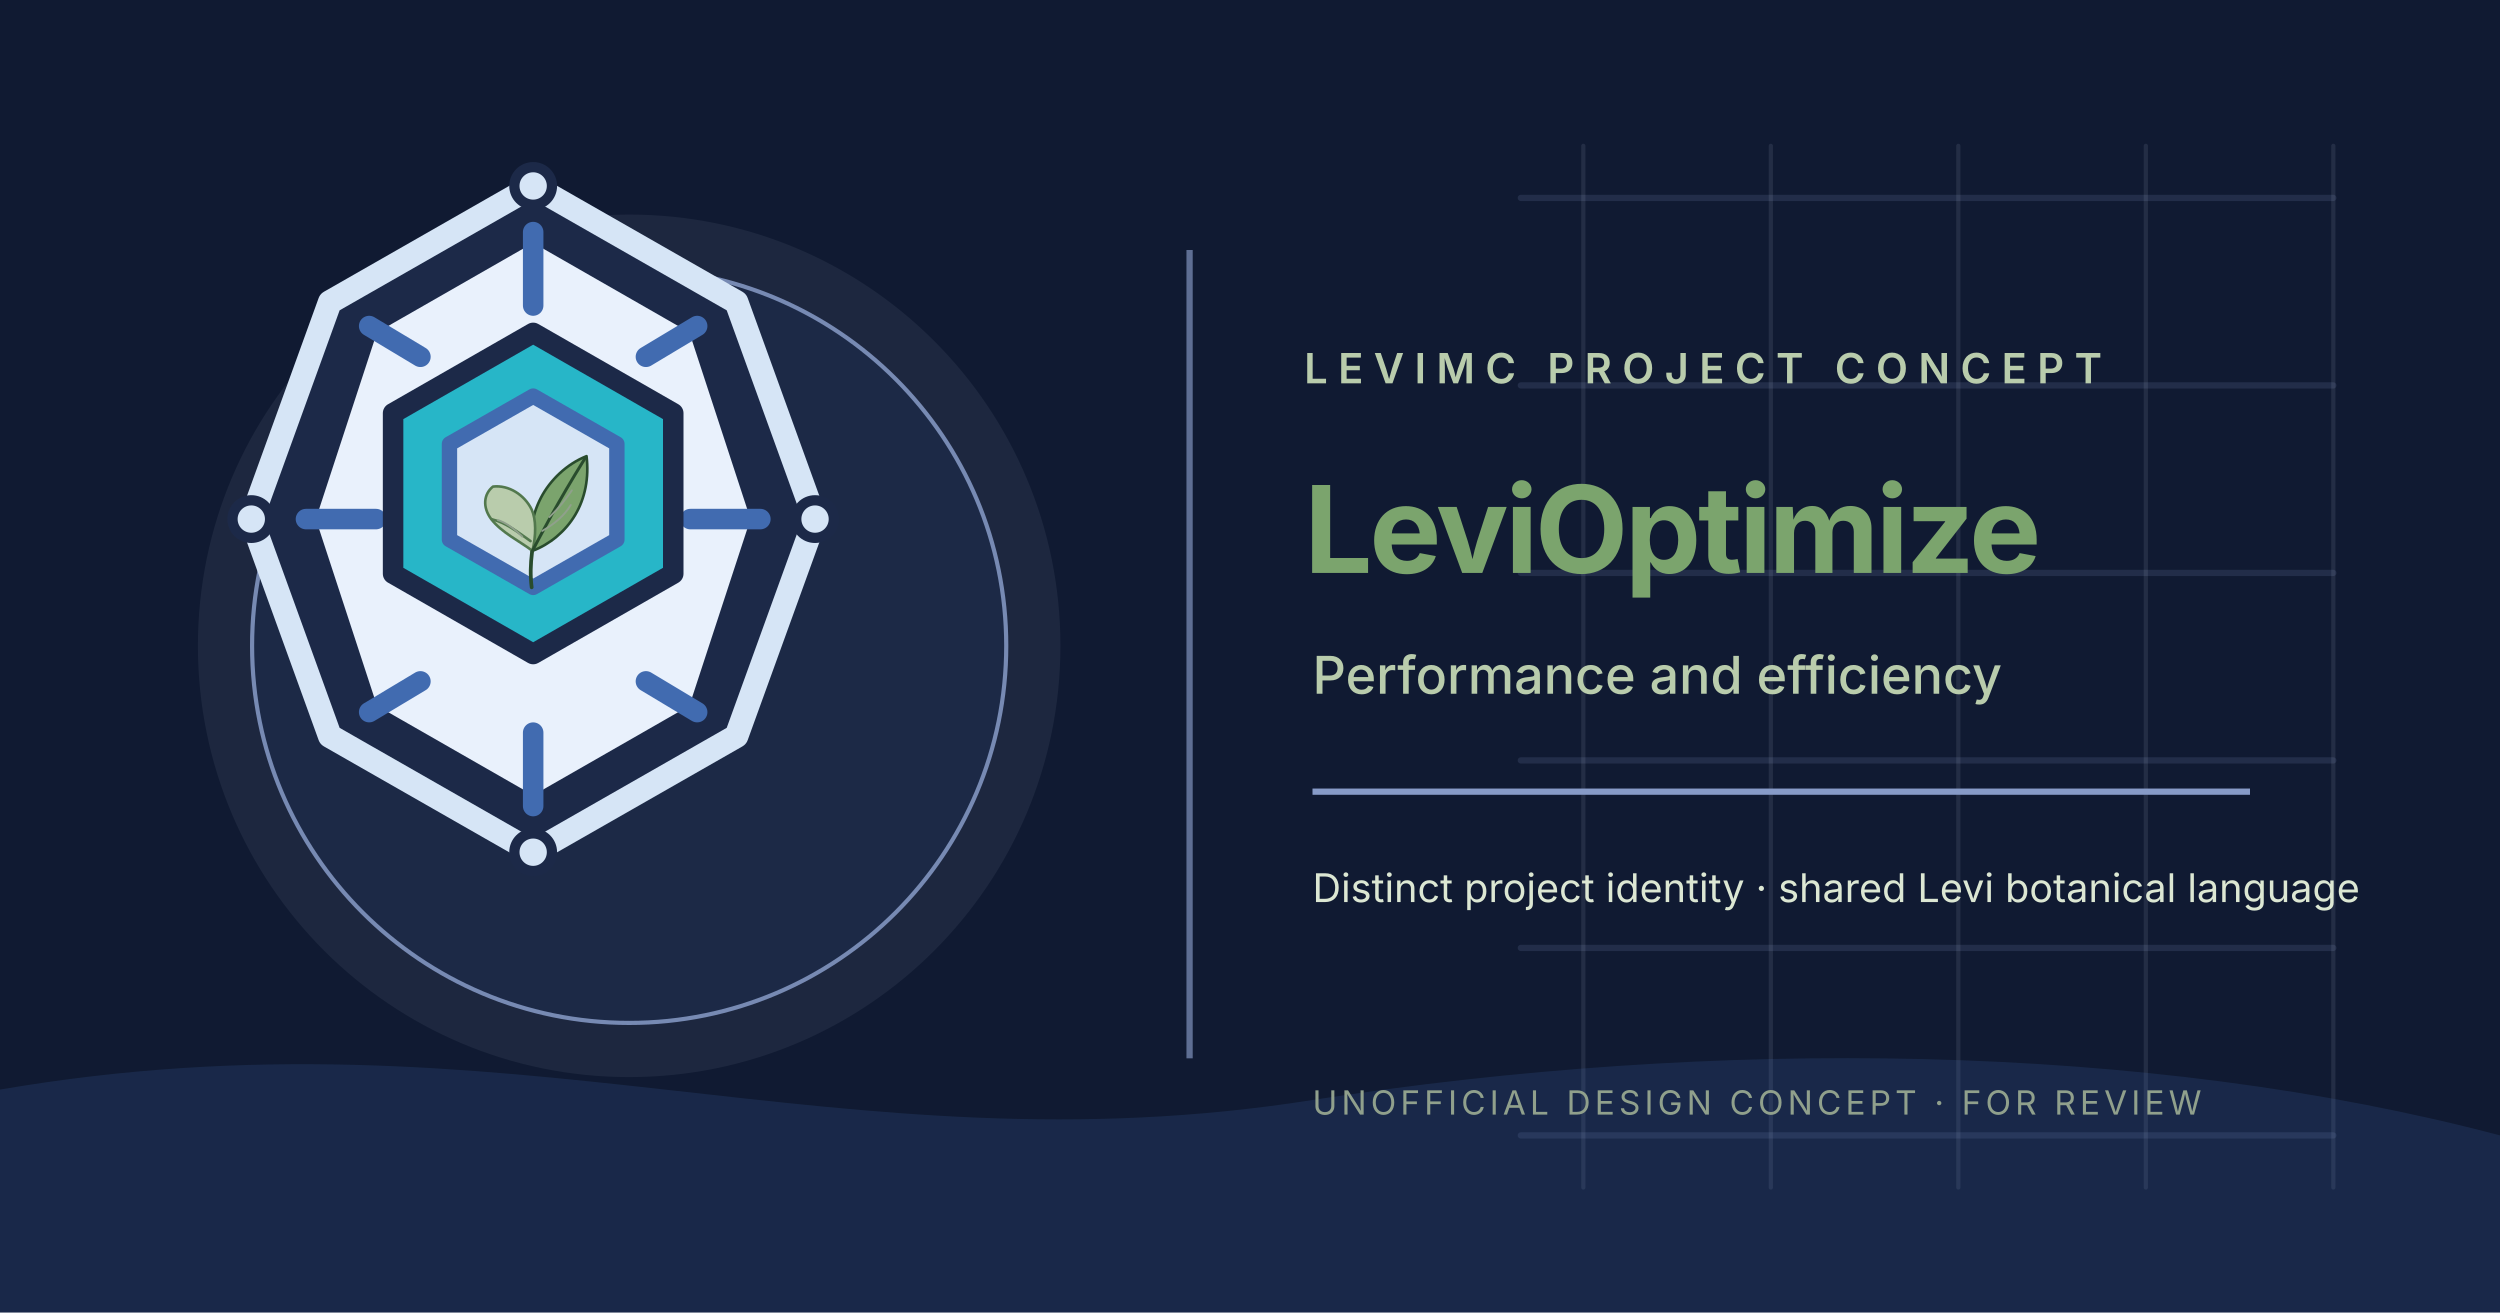
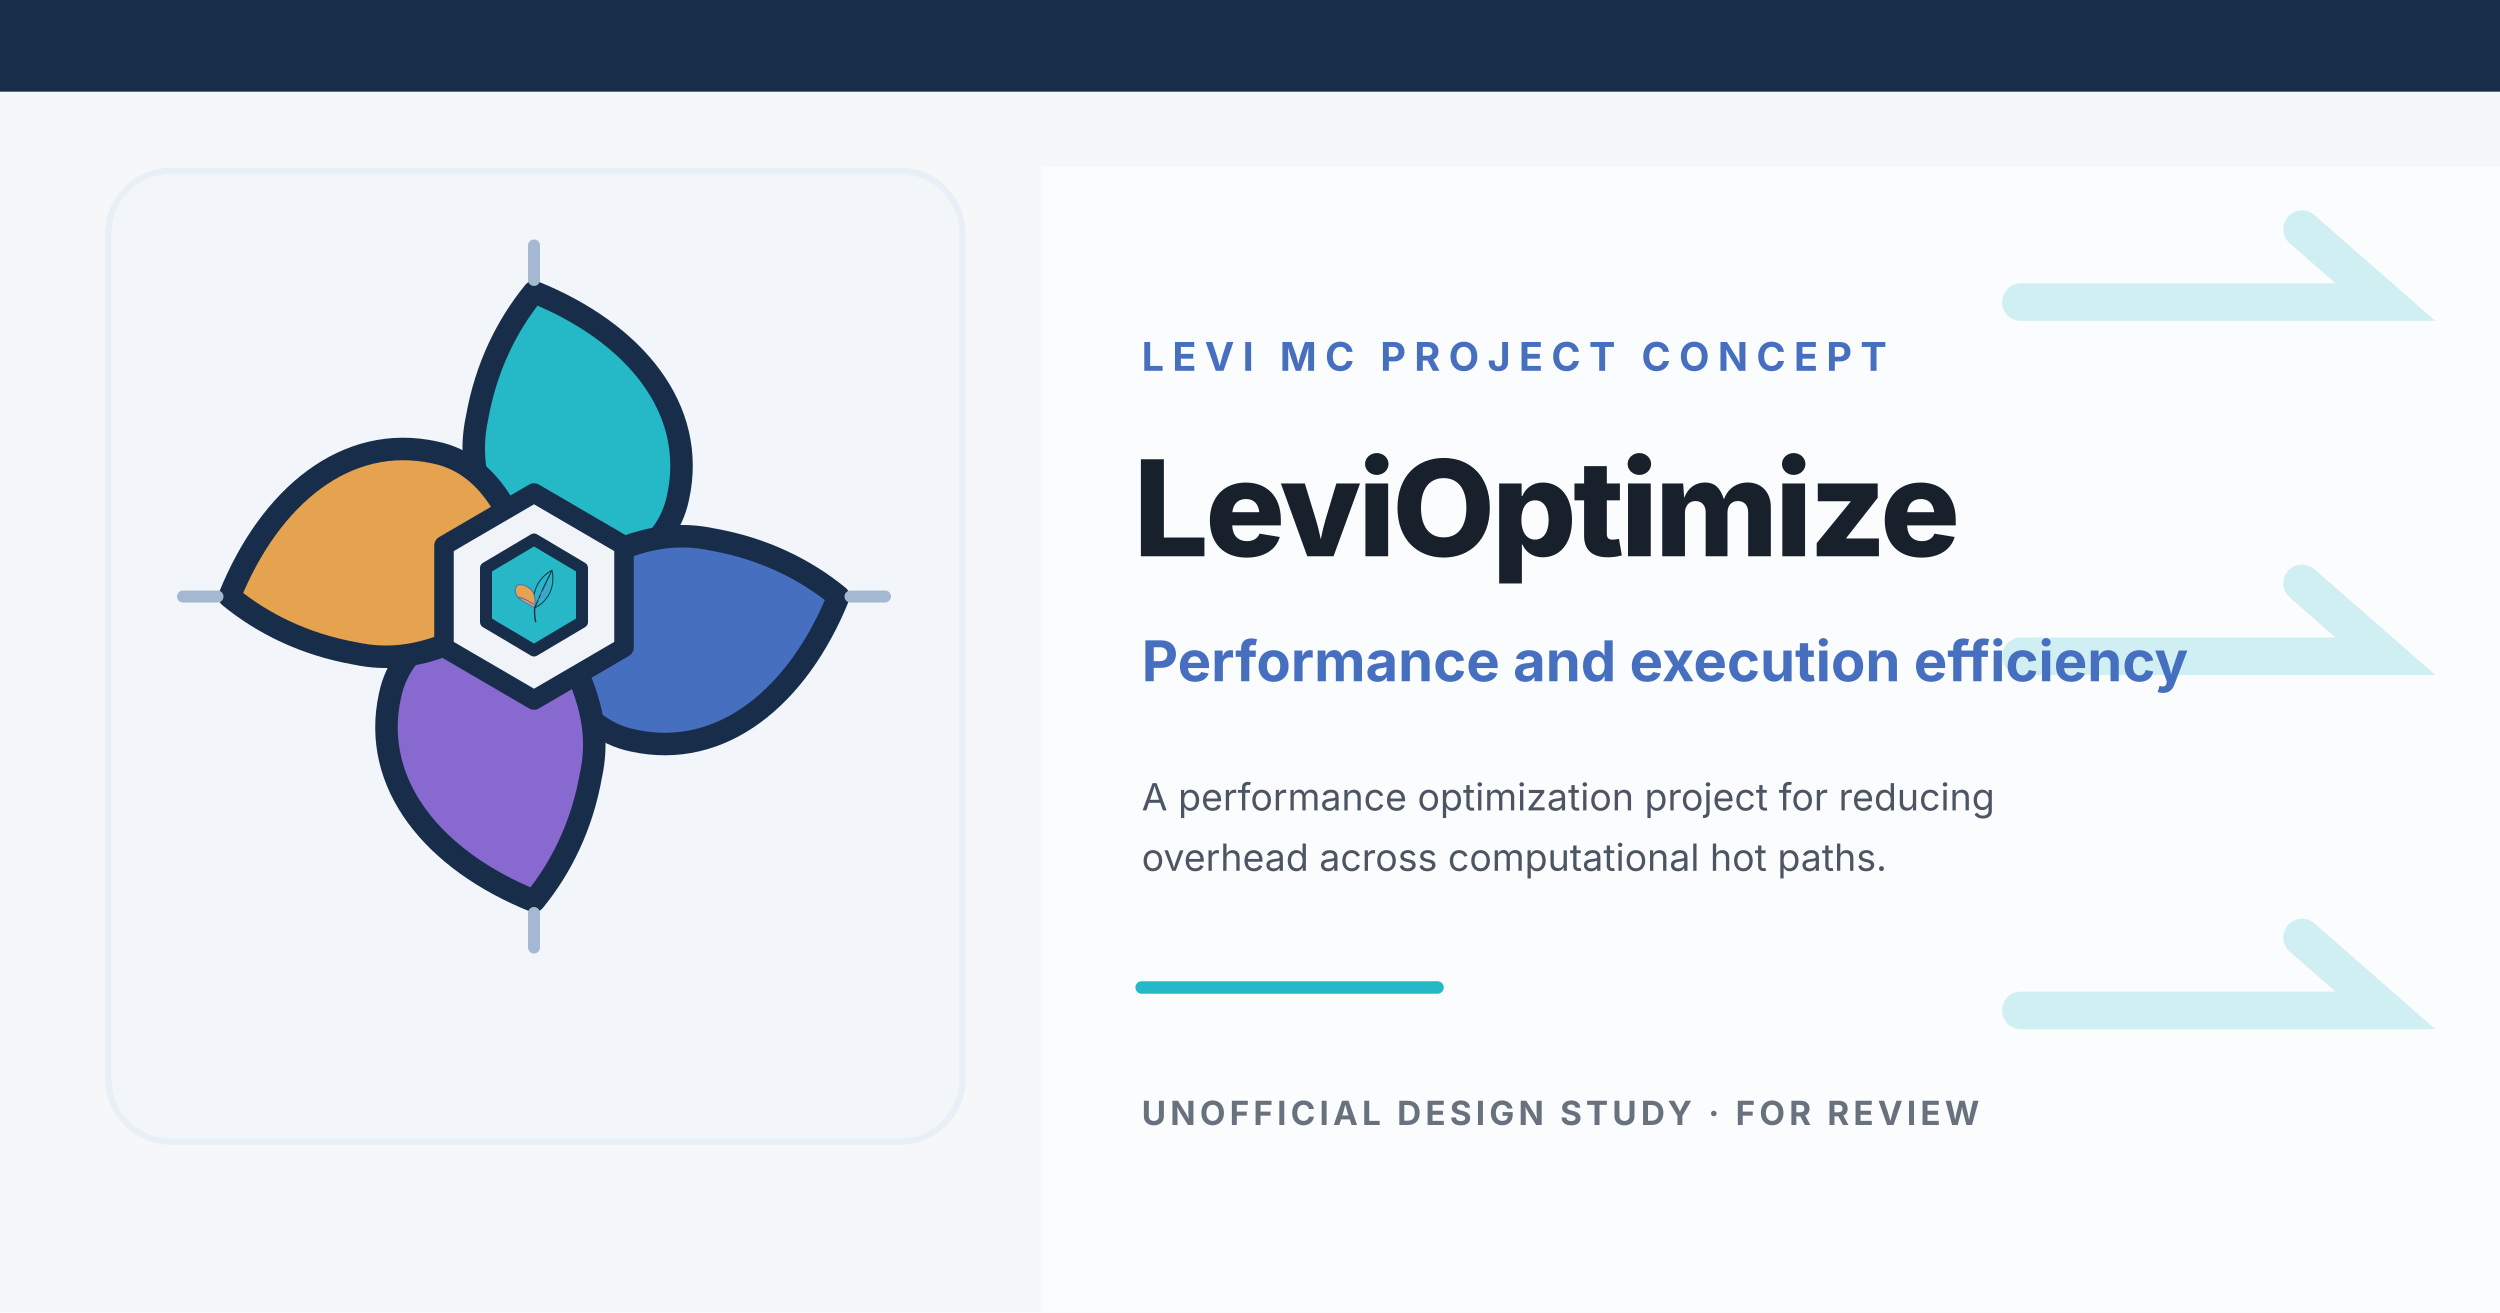
<svg xmlns="http://www.w3.org/2000/svg" width="1200" height="630" viewBox="0 0 1200 630" role="img" aria-labelledby="title desc">
-   <defs>
-     <linearGradient id="bg" x1="0" y1="0" x2="1" y2="1">
-       <stop offset="0" stop-color="#101a32" />
-       <stop offset="1" stop-color="#1c2948" />
-     </linearGradient>
-   </defs>
-   <rect width="1200" height="630" fill="#101a32" />
-   <g>
-     <path d="M730 95 H1120 M730 185 H1120 M730 275 H1120 M730 365 H1120 M730 455 H1120 M730 545 H1120" fill="none" stroke="#879bc8" stroke-width="3" stroke-linecap="round" stroke-linejoin="round" opacity=".15" />
-     <path d="M760 70 V570 M850 70 V570 M940 70 V570 M1030 70 V570 M1120 70 V570" fill="none" stroke="#d6e5f6" stroke-width="2" stroke-linecap="round" stroke-linejoin="round" opacity=".10" />
+   <rect width="1200" height="630" fill="#f6f7f8" />
+   <path d="M0 0 H1200 V44 H0Z" fill="#182d49" />
+   <path d="M500 80 H1200 V630 H500Z" fill="#fbfcfd" />
+   <g fill="none" stroke-width="18" stroke-linecap="round" opacity=".20">
+     <path d="M970 145 H1145 L1105 110 M970 315 H1145 L1105 280 M970 485 H1145 L1105 450" stroke="#25b8c7" />
  </g>
-   <path d="M0 523 C245 481 402 564 630 528 C823 498 1030 500 1200 545 V630 H0Z" fill="#416bb0" opacity=".18" />
-   <circle cx="302" cy="310" r="207" fill="#d6e5f6" opacity=".07" />
-   <circle cx="302" cy="310" r="181" fill="#1c2948" stroke="#879bc8" stroke-width="2" opacity=".85" />
-   <g transform="translate(46 54) scale(.82)">
-     <polygon points="256,43 375,111 421,238 375,365 256,433 137,365 91,238 137,111" fill="#1c2948" stroke="#d6e5f6" stroke-width="14" stroke-linejoin="round" />
-     <polygon points="256,70 352,125 389,238 352,351 256,406 160,351 123,238 160,125" fill="#e9f1fc" stroke="#1c2948" stroke-width="11" stroke-linejoin="round" />
-     <path d="M256 70 V113 M352 125 L322 143 M389 238 H348 M352 351 L322 333 M256 406 V363 M160 351 L190 333 M123 238 H164 M160 125 L190 143" fill="none" stroke="#416bb0" stroke-width="12" stroke-linecap="round" stroke-linejoin="round" />
-     <polygon points="256,129 338,176 338,270 256,317 174,270 174,176" fill="#27b6c8" stroke="#1c2948" stroke-width="12" stroke-linejoin="round" />
-     <polygon points="256,166 305,194 305,250 256,278 207,250 207,194" fill="#d6e5f6" stroke="#416bb0" stroke-width="9" stroke-linejoin="round" />
-     <g transform="translate(256 239) rotate(0) scale(0.22)" opacity="1.0">
-       <path d="M-2 80 C-12 42 -5 -12 21 -62 C45 -108 89 -151 142 -172 C149 -114 138 -60 112 -16 C86 28 44 63 -2 80Z" fill="#7ba46d" stroke="#294c2d" stroke-width="7" stroke-linejoin="round" />
-       <path d="M-2 80 C-33 56 -85 31 -112 -5 C-135 -36 -132 -71 -107 -91 C-65 -96 -23 -69 -4 -30 C8 -4 8 39 -2 80Z" fill="#b9ccac" stroke="#52784d" stroke-width="7" stroke-linejoin="round" />
-       <path d="M-3 82 C24 31 61 -42 139 -168" fill="none" stroke="#294c2d" stroke-width="8" stroke-linecap="round" />
-       <path d="M-7 54 C-45 27 -73 5 -110 -4" fill="none" stroke="#52784d" stroke-width="7" stroke-linecap="round" />
-       <path d="M-3 83 C-7 116 -8 145 -4 177" fill="none" stroke="#294c2d" stroke-width="10" stroke-linecap="round" />
-       <path d="M24 27 C54 10 82 -12 100 -42 M43 -10 C69 -34 87 -58 103 -81 M-29 42 C-55 17 -75 4 -94 -2" fill="none" stroke="#90a08c" stroke-width="5" stroke-linecap="round" />
+   <rect x="52" y="82" width="410" height="466" rx="30" fill="#f2f5fa" stroke="#e9eff7" stroke-width="3" />
+   <g transform="translate(72 102) scale(.72)">
+     <g transform="rotate(0 256 256)">
+       <path d="M256 53 C323 80 365 131 352 190 C344 229 303 247 256 257 C229 213 209 179 218 137 C224 103 238 75 256 53Z" fill="#25b8c7" stroke="#182d49" stroke-width="15" stroke-linejoin="round" />
    </g>
-     <circle cx="256" cy="43" r="11" fill="#d6e5f6" stroke="#1c2948" stroke-width="6" />
-     <circle cx="421" cy="238" r="11" fill="#d6e5f6" stroke="#1c2948" stroke-width="6" />
-     <circle cx="256" cy="433" r="11" fill="#d6e5f6" stroke="#1c2948" stroke-width="6" />
-     <circle cx="91" cy="238" r="11" fill="#d6e5f6" stroke="#1c2948" stroke-width="6" />
+     <g transform="rotate(90 256 256)">
+       <path d="M256 53 C323 80 365 131 352 190 C344 229 303 247 256 257 C229 213 209 179 218 137 C224 103 238 75 256 53Z" fill="#476fc0" stroke="#182d49" stroke-width="15" stroke-linejoin="round" />
+     </g>
+     <g transform="rotate(180 256 256)">
+       <path d="M256 53 C323 80 365 131 352 190 C344 229 303 247 256 257 C229 213 209 179 218 137 C224 103 238 75 256 53Z" fill="#8769d0" stroke="#182d49" stroke-width="15" stroke-linejoin="round" />
+     </g>
+     <g transform="rotate(270 256 256)">
+       <path d="M256 53 C323 80 365 131 352 190 C344 229 303 247 256 257 C229 213 209 179 218 137 C224 103 238 75 256 53Z" fill="#e5a34f" stroke="#182d49" stroke-width="15" stroke-linejoin="round" />
+     </g>
+     <polygon points="256,187 316,222 316,290 256,325 196,290 196,222" fill="#f0f4f8" stroke="#182d49" stroke-width="13" stroke-linejoin="round" />
+     <polygon points="256,218 288,237 288,273 256,292 224,273 224,237" fill="#27b8c7" stroke="#182d49" stroke-width="8" stroke-linejoin="round" />
+     <g transform="translate(256 256) rotate(-5) scale(0.095)" opacity="1.0">
+       <path d="M-2 80 C-12 42 -5 -12 21 -62 C45 -108 89 -151 142 -172 C149 -114 138 -60 112 -16 C86 28 44 63 -2 80Z" fill="#25b8c7" stroke="#182d49" stroke-width="7" stroke-linejoin="round" />
+       <path d="M-2 80 C-33 56 -85 31 -112 -5 C-135 -36 -132 -71 -107 -91 C-65 -96 -23 -69 -4 -30 C8 -4 8 39 -2 80Z" fill="#e5a34f" stroke="#476fc0" stroke-width="7" stroke-linejoin="round" />
+       <path d="M-3 82 C24 31 61 -42 139 -168" fill="none" stroke="#182d49" stroke-width="8" stroke-linecap="round" />
+       <path d="M-7 54 C-45 27 -73 5 -110 -4" fill="none" stroke="#476fc0" stroke-width="7" stroke-linecap="round" />
+       <path d="M-3 83 C-7 116 -8 145 -4 177" fill="none" stroke="#182d49" stroke-width="10" stroke-linecap="round" />
+       <path d="M24 27 C54 10 82 -12 100 -42 M43 -10 C69 -34 87 -58 103 -81 M-29 42 C-55 17 -75 4 -94 -2" fill="none" stroke="#8769d0" stroke-width="5" stroke-linecap="round" />
+     </g>
+     <path d="M256 45 V22 M467 256 H490 M256 467 V490 M45 256 H22" fill="none" stroke="#a5b8d1" stroke-width="8" stroke-linecap="round" stroke-linejoin="round" />
  </g>
-   <path d="M571 120 V508" stroke="#879bc8" stroke-width="3" opacity=".65" />
-   <text x="626" y="184" fill="#b9ccac" font-family="Inter,Segoe UI,sans-serif" font-size="20" font-weight="600" letter-spacing="5">LEVIMC PROJECT CONCEPT</text>
-   <text x="626" y="275" fill="#7ba46d" font-family="Inter,Segoe UI,sans-serif" font-size="58" font-weight="750" letter-spacing="-1.5">LeviOptimize</text>
-   <text x="630" y="333" fill="#b9ccac" font-family="Inter,Segoe UI,sans-serif" font-size="25" font-weight="500">Performance and efficiency</text>
-   <path d="M630 380 H1080" stroke="#879bc8" stroke-width="3" />
-   <text x="630" y="433" fill="#dce7d3" font-family="Inter,Segoe UI,sans-serif" font-size="19">Distinct project identity · shared Levi botanical language</text>
-   <text x="630" y="535" fill="#90a08c" font-family="Inter,Segoe UI,sans-serif" font-size="16" letter-spacing="2">UNOFFICIAL DESIGN CONCEPT · FOR REVIEW</text>
+   <text x="548" y="178" fill="#476fc0" font-family="Inter,Segoe UI,sans-serif" font-size="19" font-weight="750" letter-spacing="4">LEVI MC PROJECT CONCEPT</text>
+   <text x="544" y="267" fill="#17202b" font-family="Inter,Segoe UI,sans-serif" font-size="64" font-weight="780" letter-spacing="-1.7">LeviOptimize</text>
+   <text x="548" y="327" fill="#476fc0" font-family="Inter,Segoe UI,sans-serif" font-size="27" font-weight="650">Performance and execution efficiency</text>
+   <text x="548" y="389" fill="#4b5563" font-family="Inter,Segoe UI,sans-serif" font-size="18">
+     <tspan x="548" dy="0">A performance optimization project for reducing</tspan>
+     <tspan x="548" dy="29">overhead across computational hot paths.</tspan>
+   </text>
+   <path d="M548 474 H690" stroke="#25b8c7" stroke-width="6" stroke-linecap="round" />
+   <text x="548" y="540" fill="#68717e" font-family="Inter,Segoe UI,sans-serif" font-size="16" font-weight="650" letter-spacing="2">UNOFFICIAL DESIGN STUDY · FOR REVIEW</text>
</svg>
